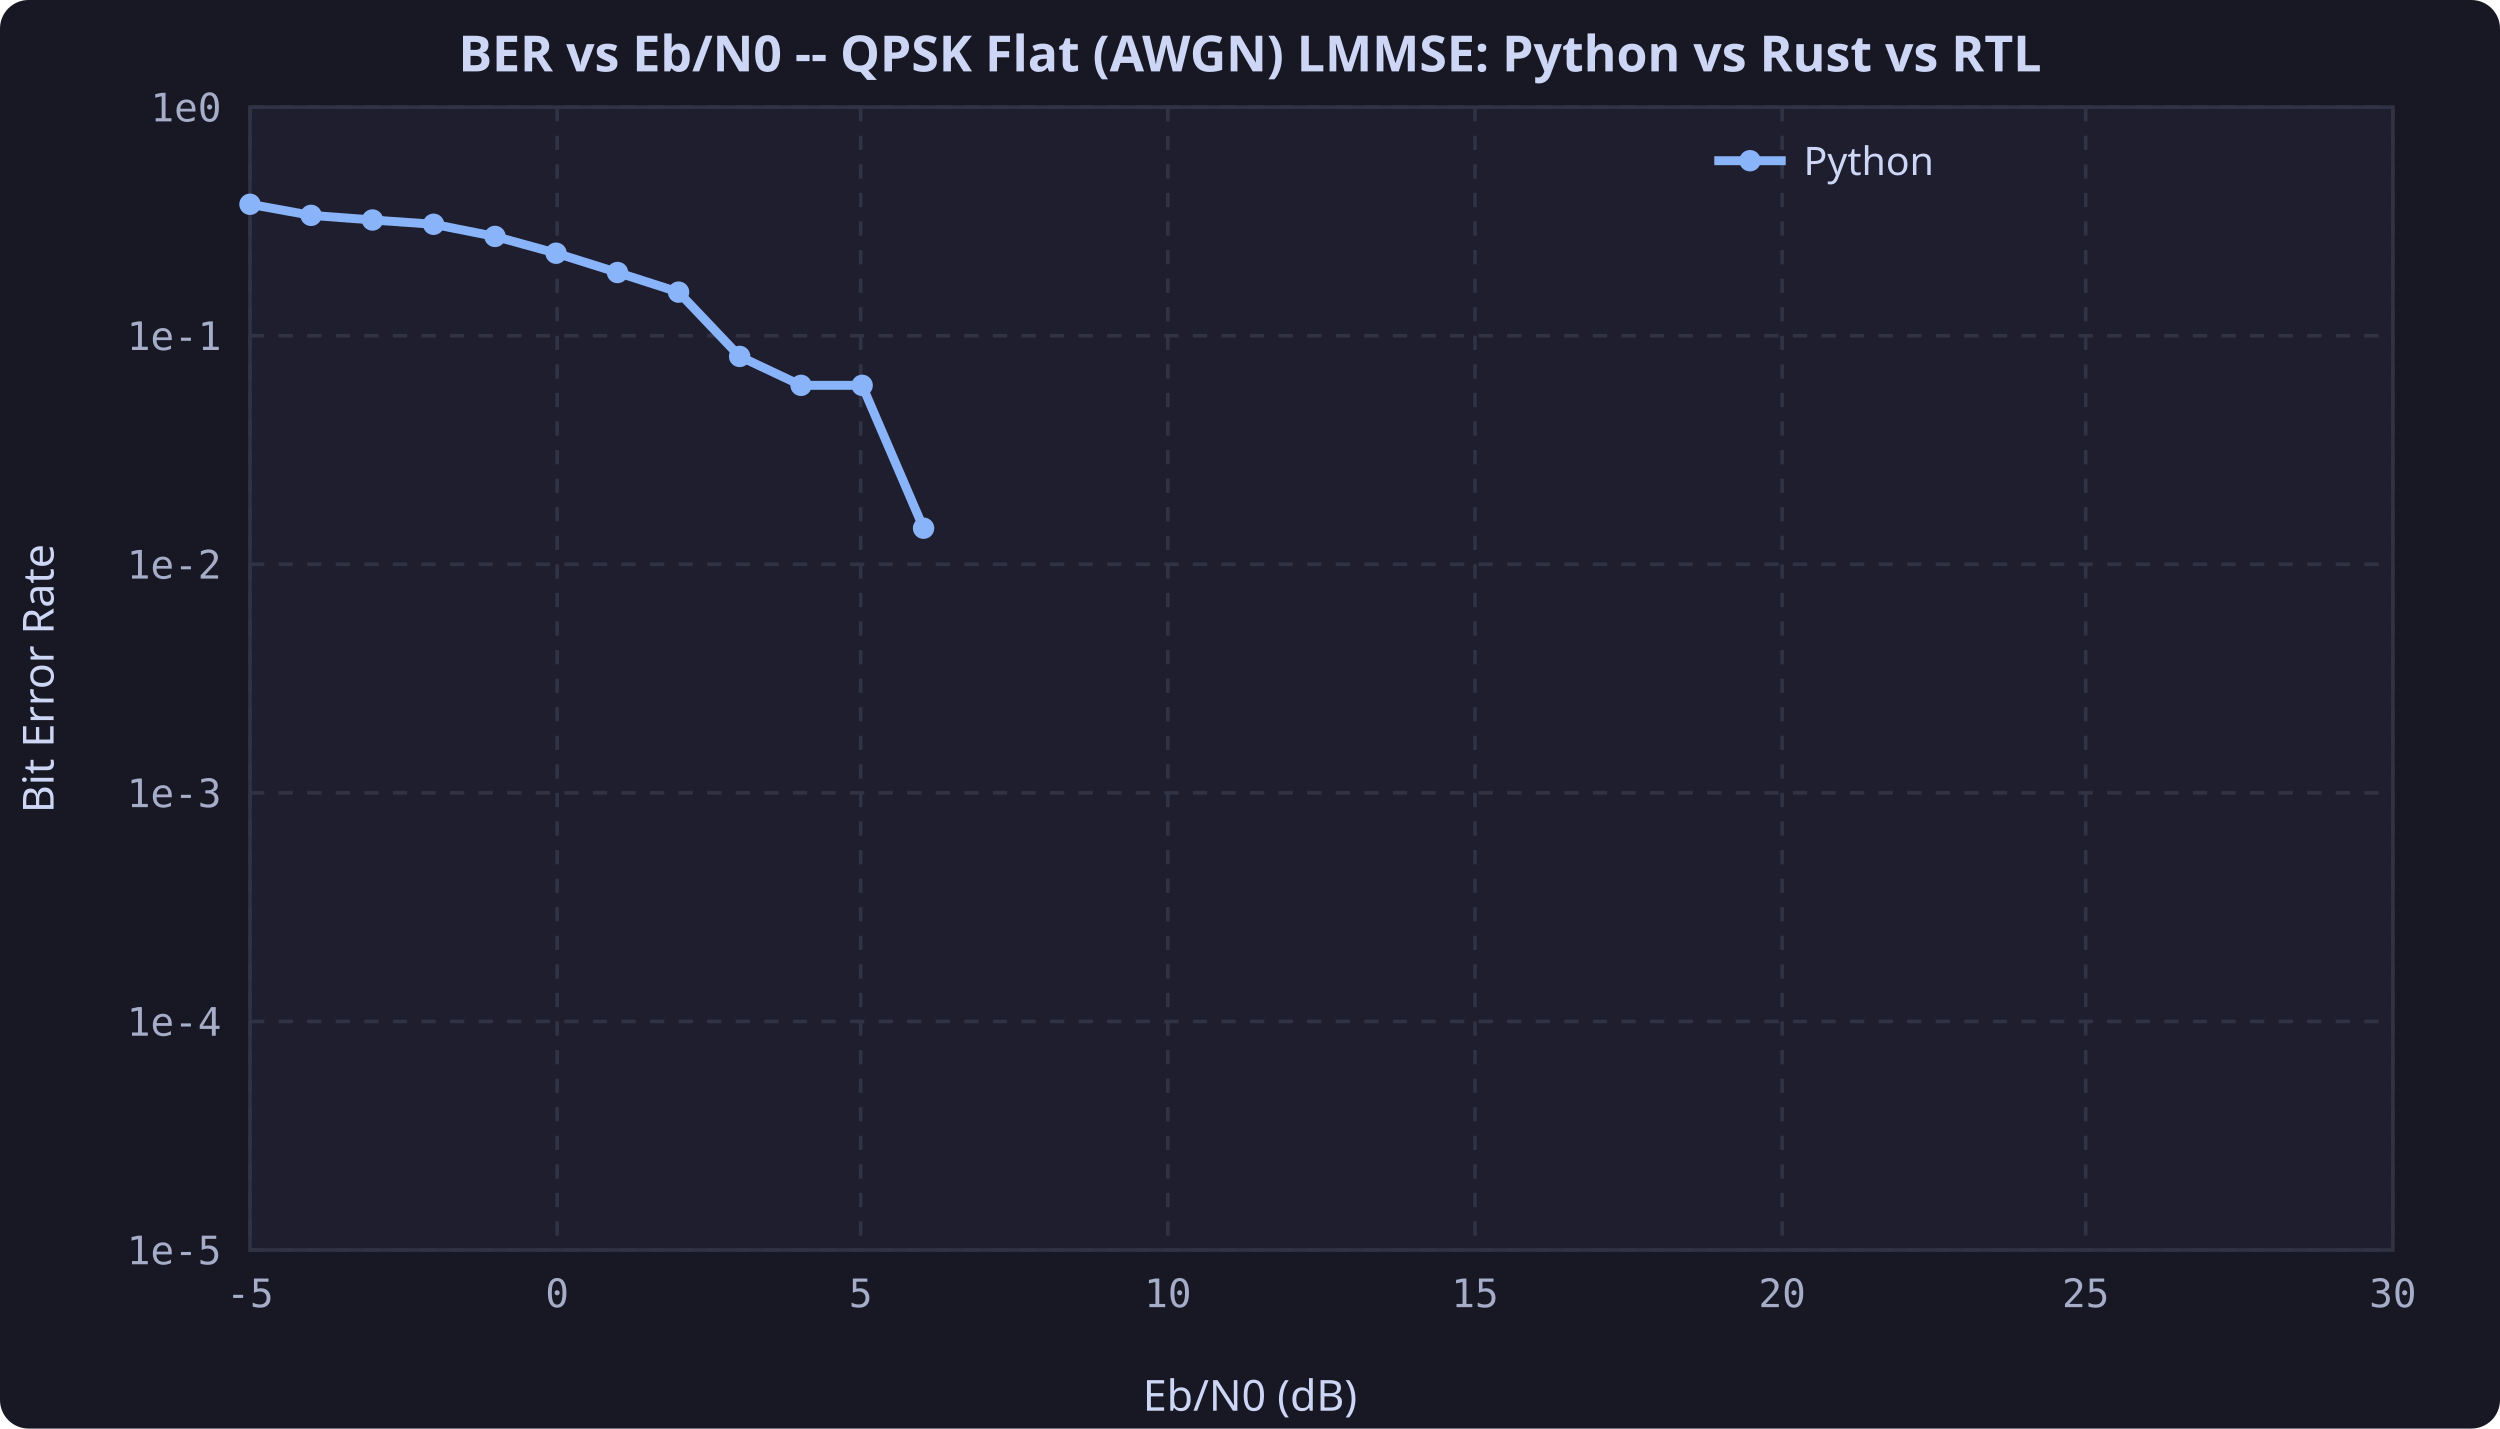
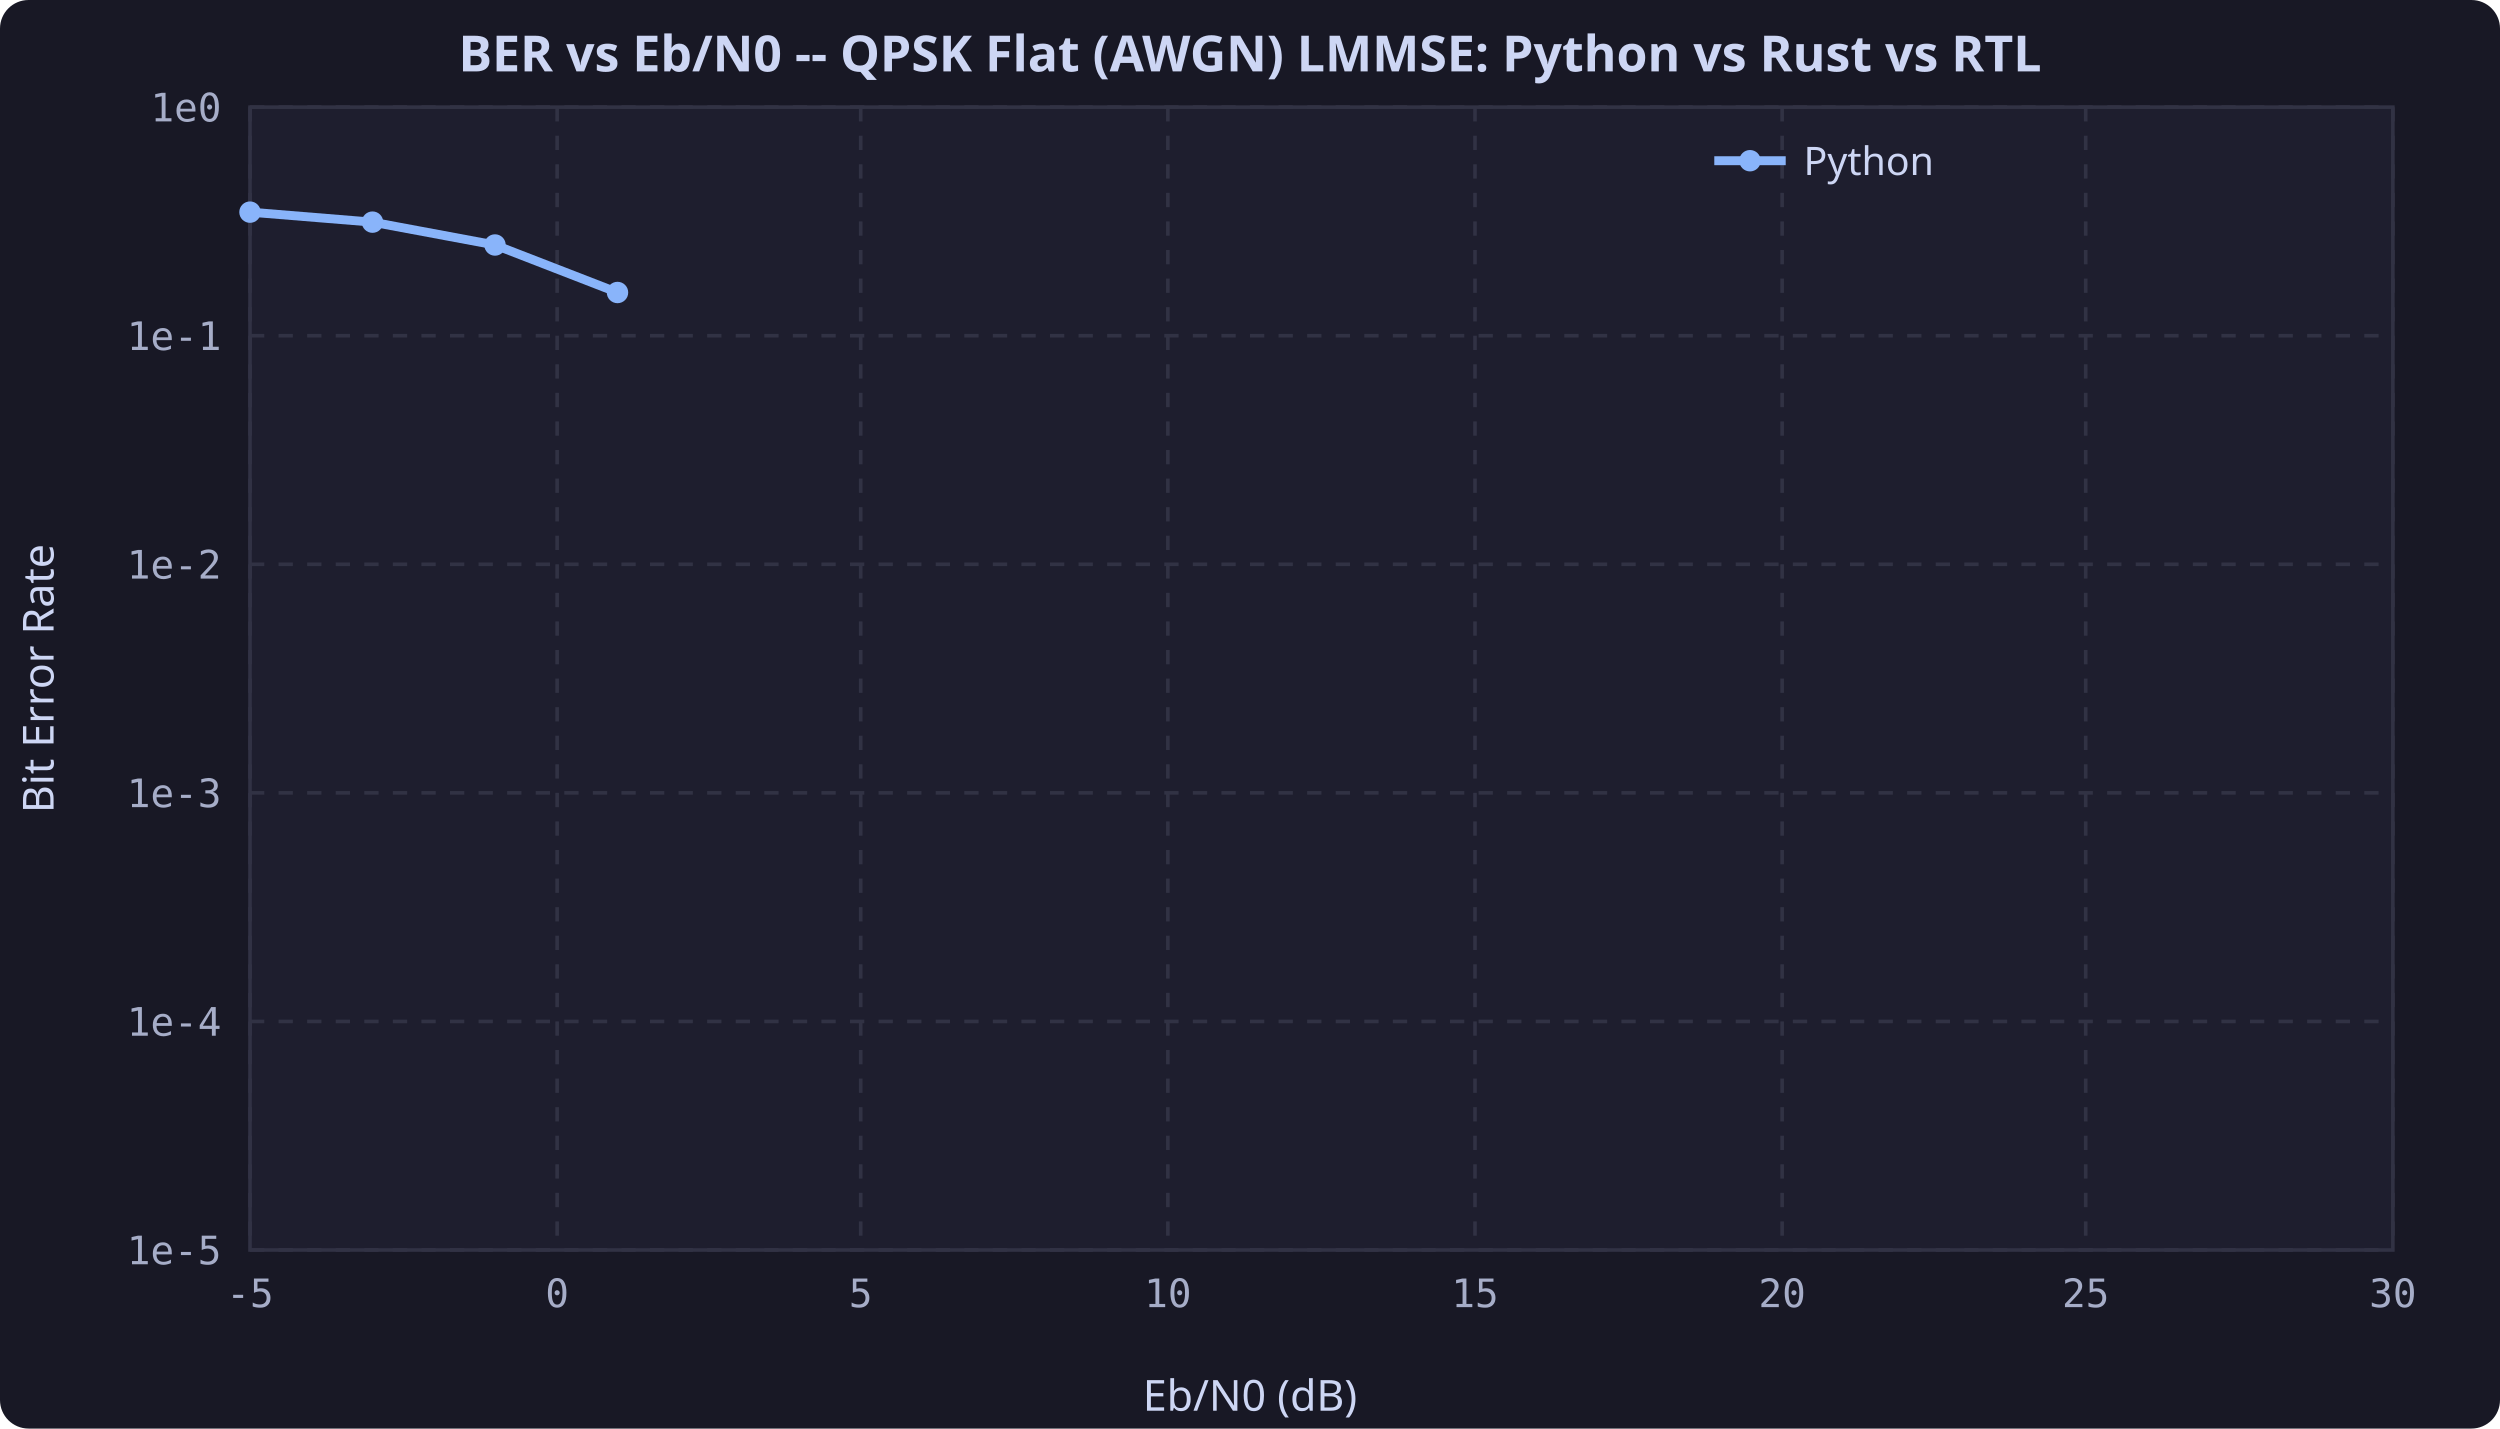
<svg xmlns="http://www.w3.org/2000/svg" viewBox="0 0 700 400" style="max-width:700px;">
  <rect width="700" height="400" fill="#181825" rx="8" />
  <rect x="70" y="30" width="600" height="320" fill="#1e1e2e" stroke="#313244" />
  <text x="350" y="20" text-anchor="middle" fill="#cdd6f4" font-size="14" font-family="sans-serif" font-weight="bold">BER vs Eb/N0 -- QPSK Flat (AWGN) LMMSE: Python vs Rust vs RTL</text>
  <line x1="70" y1="30" x2="670" y2="30" stroke="#313244" stroke-dasharray="4,4" />
  <text x="62" y="34" text-anchor="end" fill="#a6adc8" font-size="11" font-family="monospace">1e0</text>
  <line x1="70" y1="94" x2="670" y2="94" stroke="#313244" stroke-dasharray="4,4" />
  <text x="62" y="98" text-anchor="end" fill="#a6adc8" font-size="11" font-family="monospace">1e-1</text>
  <line x1="70" y1="158" x2="670" y2="158" stroke="#313244" stroke-dasharray="4,4" />
  <text x="62" y="162" text-anchor="end" fill="#a6adc8" font-size="11" font-family="monospace">1e-2</text>
  <line x1="70" y1="222" x2="670" y2="222" stroke="#313244" stroke-dasharray="4,4" />
  <text x="62" y="226" text-anchor="end" fill="#a6adc8" font-size="11" font-family="monospace">1e-3</text>
  <line x1="70" y1="286" x2="670" y2="286" stroke="#313244" stroke-dasharray="4,4" />
  <text x="62" y="290" text-anchor="end" fill="#a6adc8" font-size="11" font-family="monospace">1e-4</text>
  <line x1="70" y1="350" x2="670" y2="350" stroke="#313244" stroke-dasharray="4,4" />
  <text x="62" y="354" text-anchor="end" fill="#a6adc8" font-size="11" font-family="monospace">1e-5</text>
  <line x1="70" y1="30" x2="70" y2="350" stroke="#313244" stroke-dasharray="4,4" />
  <text x="70" y="366" text-anchor="middle" fill="#a6adc8" font-size="11" font-family="monospace">-5</text>
  <line x1="156" y1="30" x2="156" y2="350" stroke="#313244" stroke-dasharray="4,4" />
  <text x="156" y="366" text-anchor="middle" fill="#a6adc8" font-size="11" font-family="monospace">0</text>
  <line x1="241" y1="30" x2="241" y2="350" stroke="#313244" stroke-dasharray="4,4" />
  <text x="241" y="366" text-anchor="middle" fill="#a6adc8" font-size="11" font-family="monospace">5</text>
  <line x1="327" y1="30" x2="327" y2="350" stroke="#313244" stroke-dasharray="4,4" />
  <text x="327" y="366" text-anchor="middle" fill="#a6adc8" font-size="11" font-family="monospace">10</text>
  <line x1="413" y1="30" x2="413" y2="350" stroke="#313244" stroke-dasharray="4,4" />
  <text x="413" y="366" text-anchor="middle" fill="#a6adc8" font-size="11" font-family="monospace">15</text>
  <line x1="499" y1="30" x2="499" y2="350" stroke="#313244" stroke-dasharray="4,4" />
  <text x="499" y="366" text-anchor="middle" fill="#a6adc8" font-size="11" font-family="monospace">20</text>
  <line x1="584" y1="30" x2="584" y2="350" stroke="#313244" stroke-dasharray="4,4" />
  <text x="584" y="366" text-anchor="middle" fill="#a6adc8" font-size="11" font-family="monospace">25</text>
  <line x1="670" y1="30" x2="670" y2="350" stroke="#313244" stroke-dasharray="4,4" />
  <text x="670" y="366" text-anchor="middle" fill="#a6adc8" font-size="11" font-family="monospace">30</text>
  <text x="350" y="395" text-anchor="middle" fill="#cdd6f4" font-size="12" font-family="sans-serif">Eb/N0 (dB)</text>
  <text x="15" y="190" text-anchor="middle" fill="#cdd6f4" font-size="12" font-family="sans-serif" transform="rotate(-90,15,190)">Bit Error Rate</text>
-   <polyline points="70.0,57.2 87.1,60.3 104.3,61.6 121.4,62.8 138.6,66.2 155.7,70.9 172.9,76.3 190.0,81.8 207.1,99.8 224.3,107.9 241.4,107.9 258.6,147.9" fill="none" stroke="#89b4fa" stroke-width="2.5" />
-   <circle cx="70.0" cy="57.2" r="3" fill="#89b4fa" />
-   <circle cx="87.1" cy="60.3" r="3" fill="#89b4fa" />
-   <circle cx="104.3" cy="61.6" r="3" fill="#89b4fa" />
-   <circle cx="121.4" cy="62.8" r="3" fill="#89b4fa" />
-   <circle cx="138.6" cy="66.2" r="3" fill="#89b4fa" />
-   <circle cx="155.7" cy="70.9" r="3" fill="#89b4fa" />
-   <circle cx="172.9" cy="76.3" r="3" fill="#89b4fa" />
-   <circle cx="190.0" cy="81.8" r="3" fill="#89b4fa" />
-   <circle cx="207.1" cy="99.8" r="3" fill="#89b4fa" />
-   <circle cx="224.3" cy="107.9" r="3" fill="#89b4fa" />
-   <circle cx="241.4" cy="107.9" r="3" fill="#89b4fa" />
-   <circle cx="258.6" cy="147.9" r="3" fill="#89b4fa" />
+   <polyline points="70.0,59.4 104.3,62.2 138.6,68.6 172.9,81.9" fill="none" stroke="#89b4fa" stroke-width="2.5" />
+   <circle cx="70.0" cy="59.4" r="3" fill="#89b4fa" />
+   <circle cx="104.3" cy="62.2" r="3" fill="#89b4fa" />
+   <circle cx="138.6" cy="68.6" r="3" fill="#89b4fa" />
+   <circle cx="172.9" cy="81.9" r="3" fill="#89b4fa" />
  <line x1="480" y1="45" x2="500" y2="45" stroke="#89b4fa" stroke-width="2.5" />
  <circle cx="490" cy="45" r="3" fill="#89b4fa" />
  <text x="505" y="49" fill="#cdd6f4" font-size="11" font-family="sans-serif">Python</text>
</svg>
